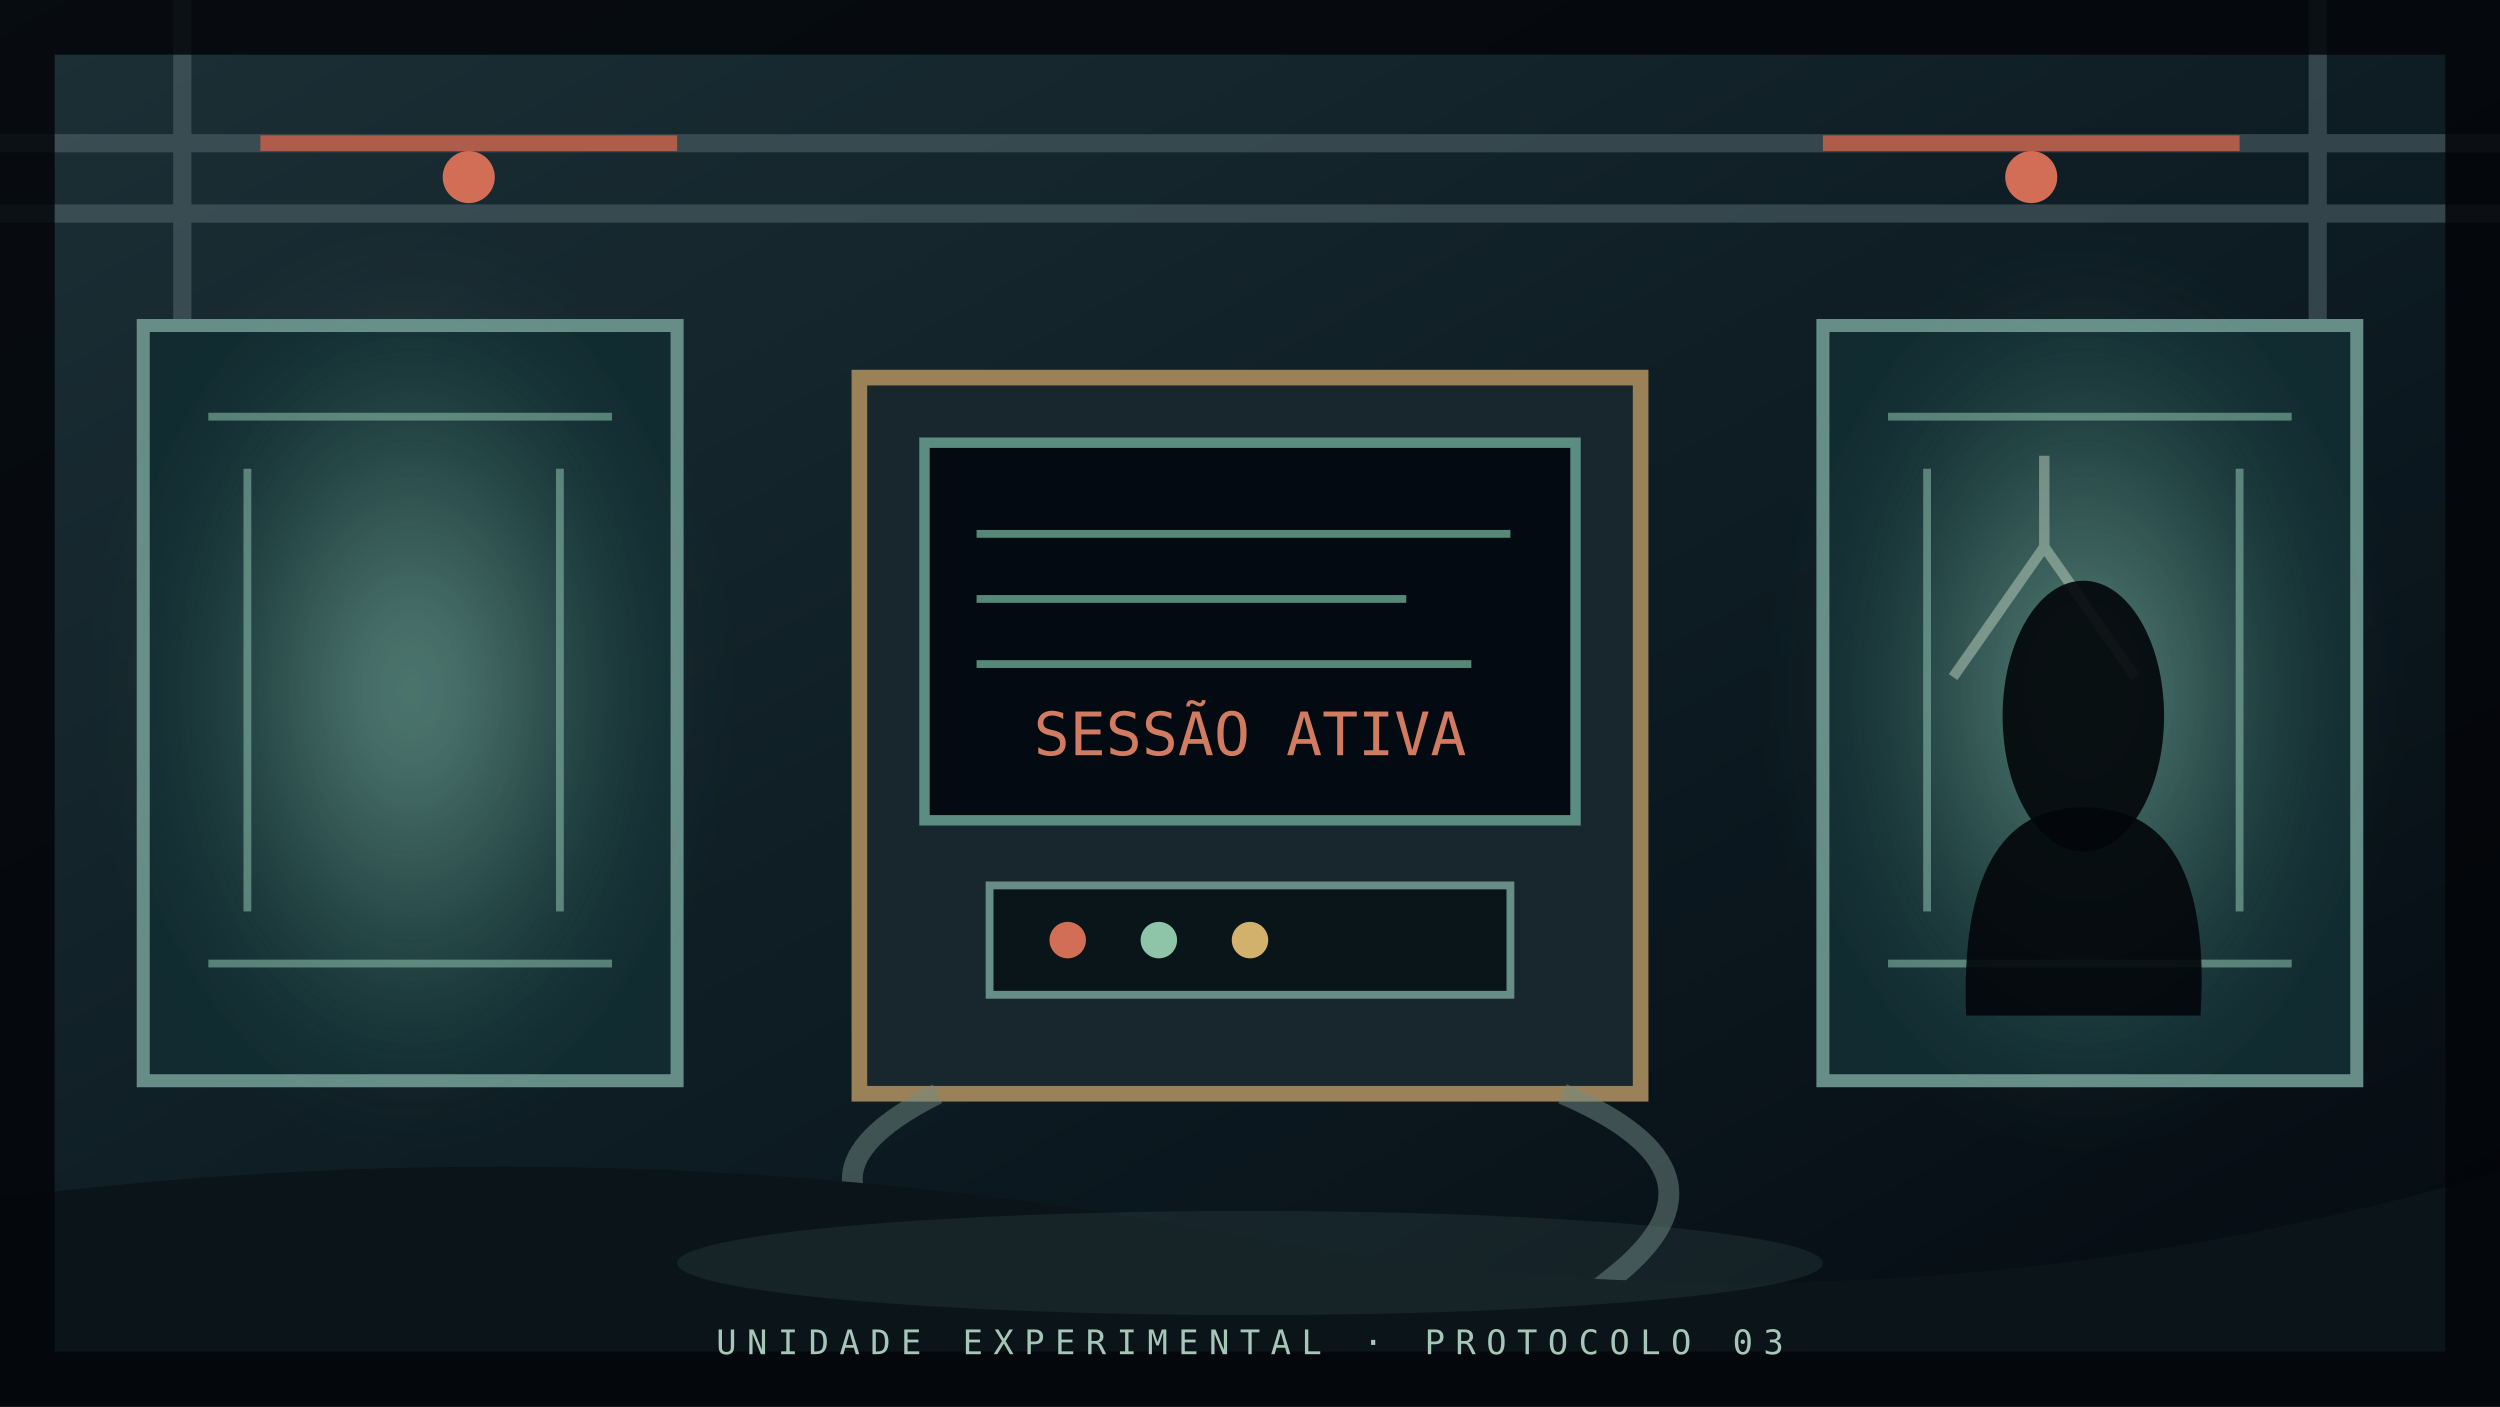
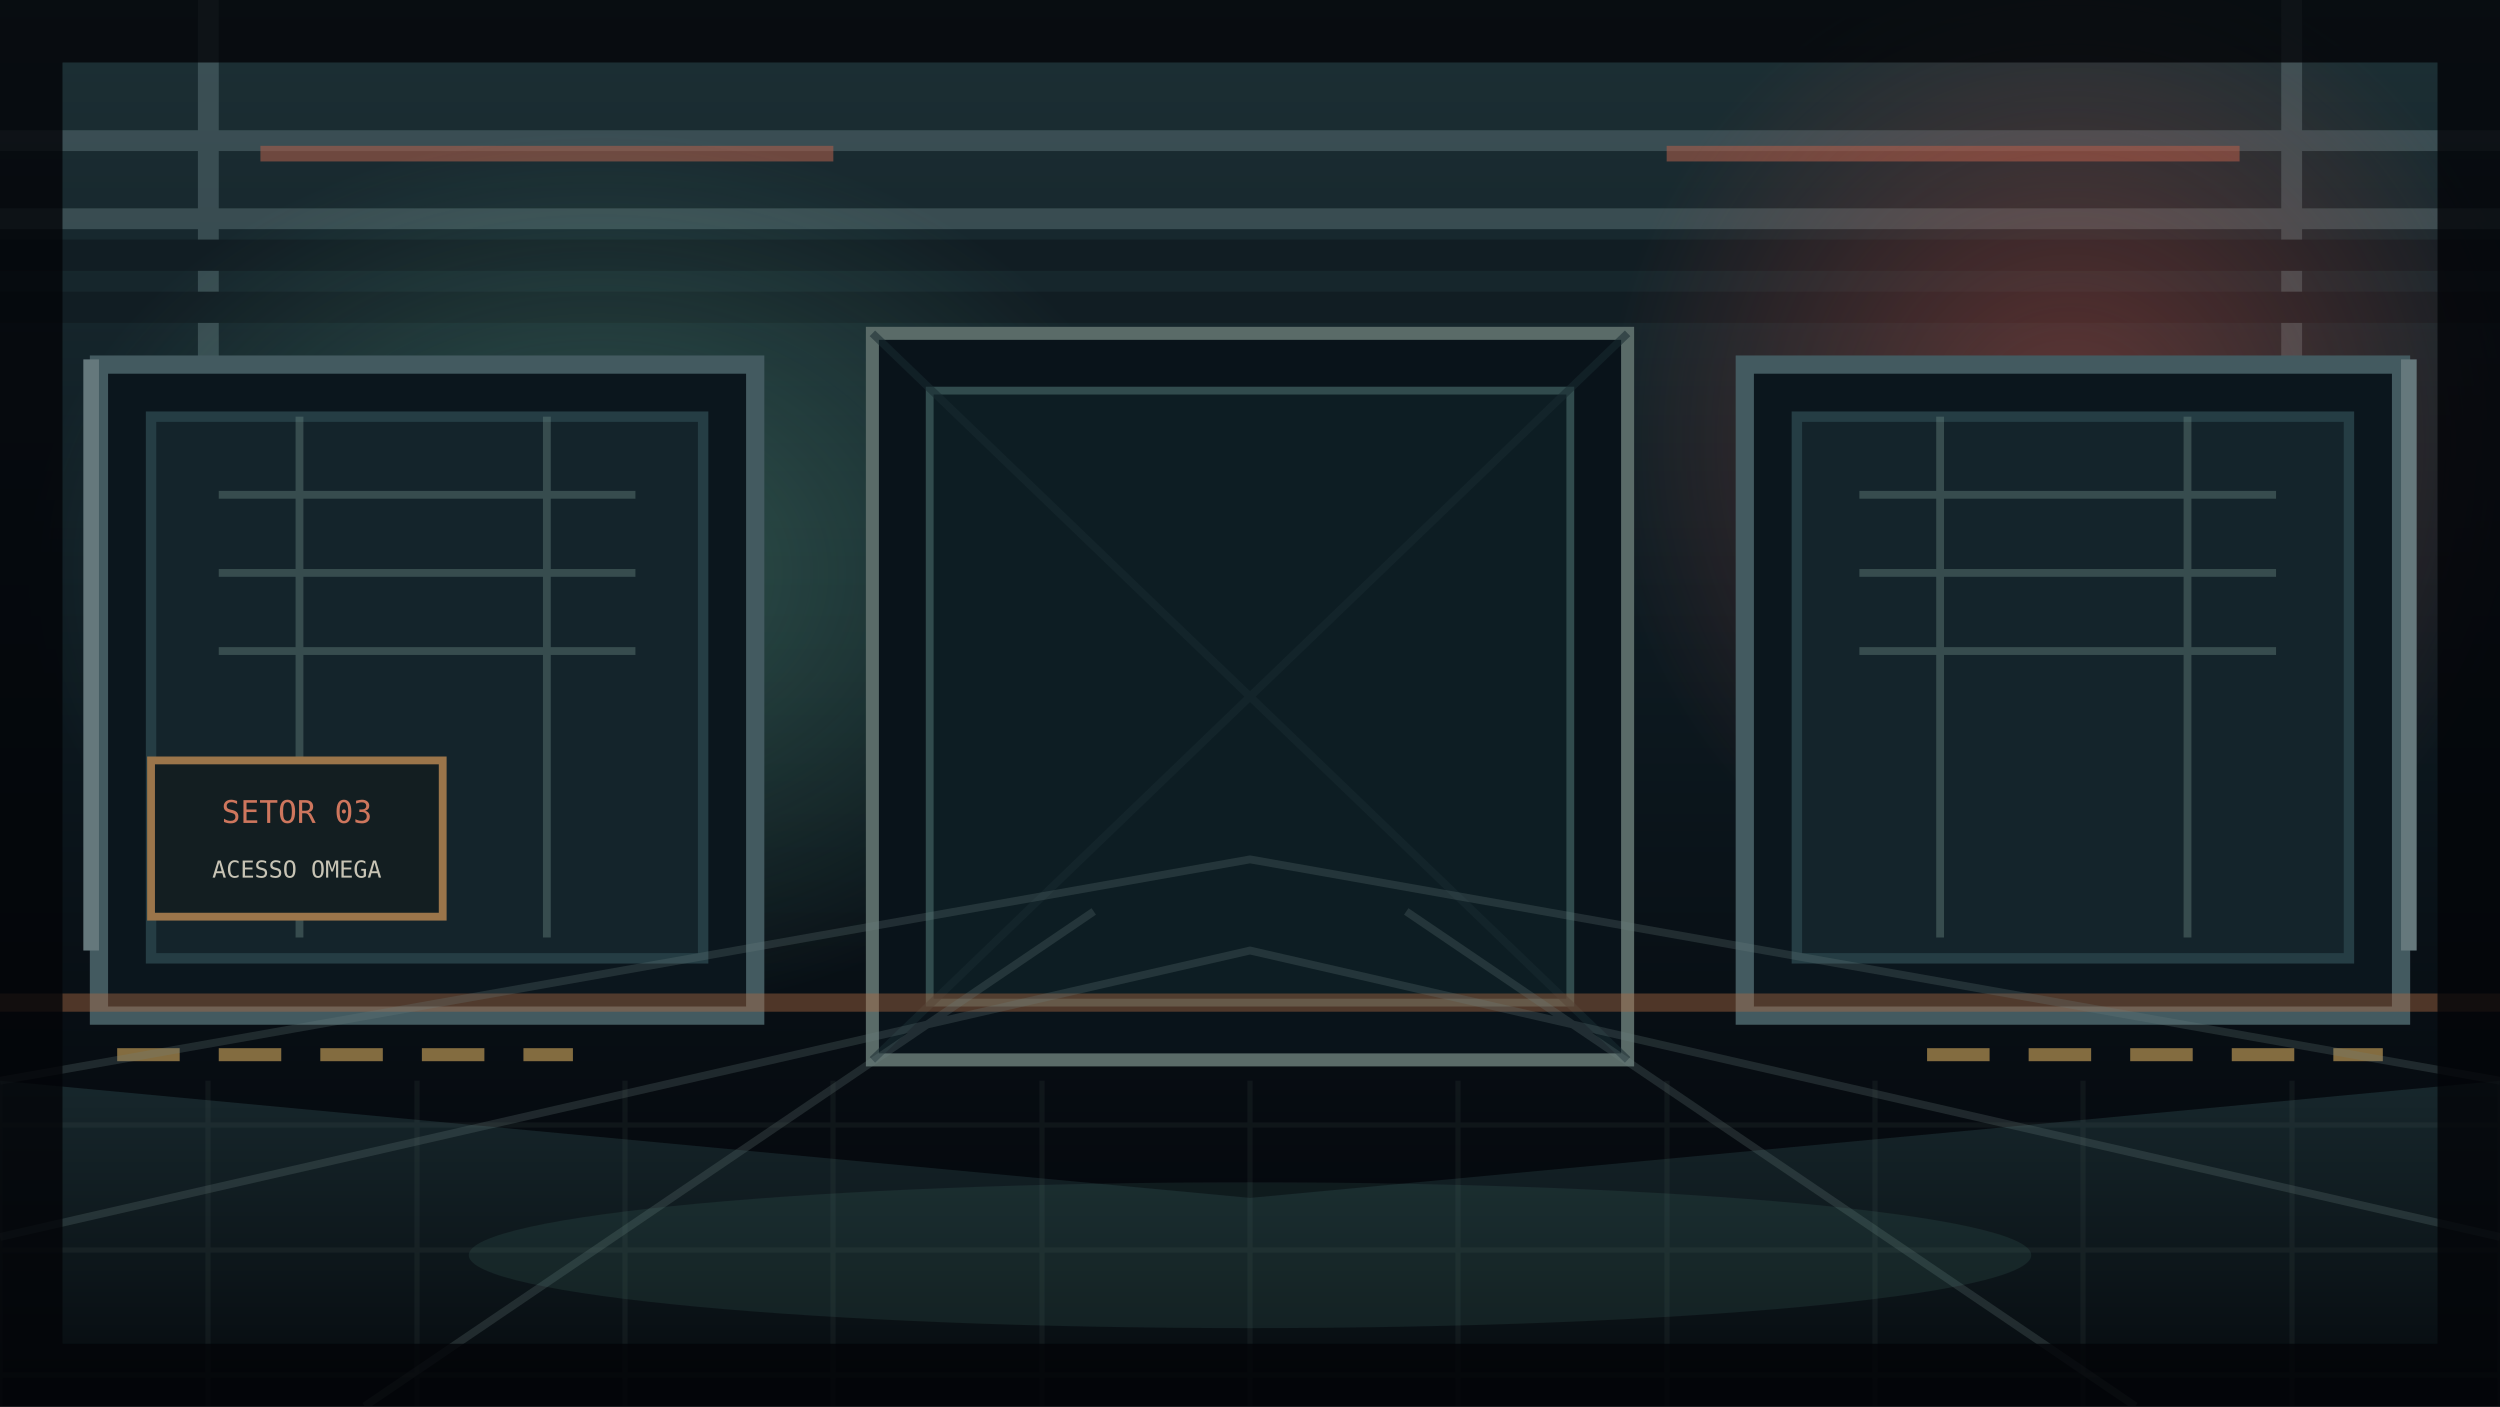
<svg xmlns="http://www.w3.org/2000/svg" viewBox="0 0 960 540">
  <defs>
-     <linearGradient id="lab" y2="1">
-       <stop stop-color="#1c3036" />
-       <stop offset=".55" stop-color="#0d1b22" />
-       <stop offset="1" stop-color="#050a10" />
+     <linearGradient id="lab" x2="0" y2="1">
+       <stop stop-color="#1d3035" />
+       <stop offset=".5" stop-color="#0e1b22" />
+       <stop offset="1" stop-color="#05090e" />
    </linearGradient>
-     <radialGradient id="tank">
-       <stop stop-color="#9bd4bd" stop-opacity=".6" />
-       <stop offset="1" stop-color="#69a58f" stop-opacity=".02" />
+     <linearGradient id="floor" x2="0" y2="1">
+       <stop stop-color="#17272c" />
+       <stop offset="1" stop-color="#05090d" />
+     </linearGradient>
+     <radialGradient id="green">
+       <stop stop-color="#75c8a7" stop-opacity=".32" />
+       <stop offset="1" stop-color="#75c8a7" stop-opacity="0" />
    </radialGradient>
-     <filter id="mist">
-       <feGaussianBlur stdDeviation="24" />
-     </filter>
+     <radialGradient id="red">
+       <stop stop-color="#c34d42" stop-opacity=".45" />
+       <stop offset="1" stop-color="#c34d42" stop-opacity="0" />
+     </radialGradient>
+     <pattern id="floorgrid" width="80" height="48" patternUnits="userSpaceOnUse">
+       <path d="M0 0H80V48H0Z" stroke="#60736f" stroke-opacity=".2" fill="none" stroke-width="2" />
+     </pattern>
  </defs>
-   <rect width="960" height="540" fill="#050a10" />
-   <rect width="960" height="540" fill="url(#lab)" />
-   <path d="M0 55H960M0 82H960M70 0V130M890 0V130" stroke="#52666b" stroke-width="7" opacity=".55" />
-   <path d="M100 55H260M700 55H860" stroke="#b05c4b" stroke-width="6" />
-   <circle cx="180" cy="68" r="10" fill="#d36e56" />
-   <circle cx="780" cy="68" r="10" fill="#d36e56" />
-   <g stroke="#668e87" stroke-width="5" fill="#112b30">
-     <rect x="55" y="125" width="205" height="290" />
-     <rect x="700" y="125" width="205" height="290" />
+   <rect width="960" height="540" fill="#05090e" />
+   <path d="M0 0H960V415L480 460 0 415Z" fill="url(#lab)" />
+   <path d="M0 415L480 460 960 415V540H0Z" fill="url(#floor)" />
+   <path d="M0 54H960M0 84H960M80 0V150M880 0V150" stroke="#5b7377" stroke-width="8" opacity=".48" />
+   <path d="M0 98H960M0 118H960" stroke="#111d23" stroke-width="12" />
+   <path d="M100 59H320M640 59H860" stroke="#a65b4a" stroke-width="6" opacity=".6" />
+   <ellipse cx="230" cy="220" rx="220" ry="170" fill="url(#green)" />
+   <ellipse cx="795" cy="170" rx="180" ry="190" fill="url(#red)" />
+   <path d="M38 140H290V390H38ZM670 140H922V390H670Z" fill="#0b161d" stroke="#435a60" stroke-width="7" />
+   <path d="M58 160H270V368H58ZM690 160H902V368H690Z" fill="#14242b" stroke="#253d44" stroke-width="4" />
+   <g stroke="#66837e" stroke-width="3" opacity=".42" fill="none">
+     <path d="M84 190H244M84 220H244M84 250H244M714 190H874M714 220H874M714 250H874" />
+     <path d="M115 160V360M210 160V360M745 160V360M840 160V360" />
  </g>
-   <g fill="url(#tank)" filter="url(#mist)">
-     <ellipse cx="158" cy="265" rx="90" ry="150" />
-     <ellipse cx="800" cy="265" rx="90" ry="150" />
-   </g>
-   <g stroke="#85b7a4" stroke-width="3" fill="none" opacity=".6">
-     <path d="M80 160H235M80 370H235M725 160H880M725 370H880" />
-     <path d="M95 180V350M215 180V350M740 180V350M860 180V350" />
-   </g>
-   <path d="M785 175V210M785 210L750 260M785 210L820 260" stroke="#b2c6b7" stroke-width="4" opacity=".55" />
-   <ellipse cx="800" cy="275" rx="31" ry="52" fill="#020609" opacity=".9" />
-   <path d="M755 390Q752 310 800 310Q850 310 845 390Z" fill="#020609" opacity=".9" />
-   <rect x="330" y="145" width="300" height="275" fill="#18272d" stroke="#9a8158" stroke-width="6" />
-   <rect x="355" y="170" width="250" height="145" fill="#030a11" stroke="#5b8d80" stroke-width="4" />
-   <path d="M375 205H580M375 230H540M375 255H565" stroke="#78bda2" stroke-width="3" opacity=".7" />
-   <text x="480" y="290" fill="#d17b61" font-family="monospace" font-size="23" text-anchor="middle">SESSÃO ATIVA</text>
-   <rect x="380" y="340" width="200" height="42" fill="#0a151a" stroke="#668e87" stroke-width="3" />
-   <circle cx="410" cy="361" r="7" fill="#d36e56" />
-   <circle cx="445" cy="361" r="7" fill="#8ec5a9" />
-   <circle cx="480" cy="361" r="7" fill="#d2b16d" />
-   <path d="M360 420Q300 450 350 480T430 520M600 420Q670 450 620 490T560 530" stroke="#718c84" stroke-width="8" fill="none" opacity=".5" />
-   <path d="M0 460Q240 430 480 475T960 450V540H0Z" fill="#0a1419" />
-   <ellipse cx="480" cy="485" rx="220" ry="20" fill="#6b9b8d" opacity=".12" />
-   <path d="M0 0H960V540H0Z" fill="none" stroke="#020407" stroke-width="42" opacity=".82" />
-   <text x="480" y="520" fill="#a6c6b8" font-family="monospace" font-size="13" text-anchor="middle" letter-spacing="4">UNIDADE EXPERIMENTAL  ·  PROTOCOLO 03</text>
+   <path d="M335 128H625V407H335Z" fill="#09131a" stroke="#5a6b68" stroke-width="5" />
+   <path d="M357 150H603V385H357Z" fill="#0d1d23" stroke="#314b4d" stroke-width="3" />
+   <path d="M335 128L625 407M625 128L335 407" stroke="#182a30" stroke-width="3" opacity=".55" />
+   <path d="M0 385H960" stroke="#b16b42" stroke-width="7" opacity=".42" />
+   <path d="M45 405H220M740 405H915" stroke="#d6ac5d" stroke-width="5" stroke-dasharray="24 15" opacity=".6" />
+   <path d="M35 138V365M925 138V365" stroke="#65787c" stroke-width="6" />
+   <rect x="58" y="292" width="112" height="60" fill="#131e21" stroke="#9b754a" stroke-width="3" />
+   <text x="114" y="316" fill="#ce765d" font-family="monospace" font-size="12" text-anchor="middle">SETOR 03</text>
+   <text x="114" y="337" fill="#c8c4b5" font-family="monospace" font-size="9" text-anchor="middle">ACESSO OMEGA</text>
+   <path d="M0 415L480 330 960 415M0 475L480 365 960 475M140 540L420 350M820 540L540 350" stroke="#6d8381" stroke-width="3" opacity=".24" fill="none" />
+   <rect y="415" width="960" height="125" fill="url(#floorgrid)" opacity=".52" />
+   <ellipse cx="480" cy="482" rx="300" ry="28" fill="#65a997" opacity=".11" />
+   <path d="M0 0H960V540H0Z" fill="none" stroke="#020407" stroke-width="48" opacity=".8" />
</svg>
